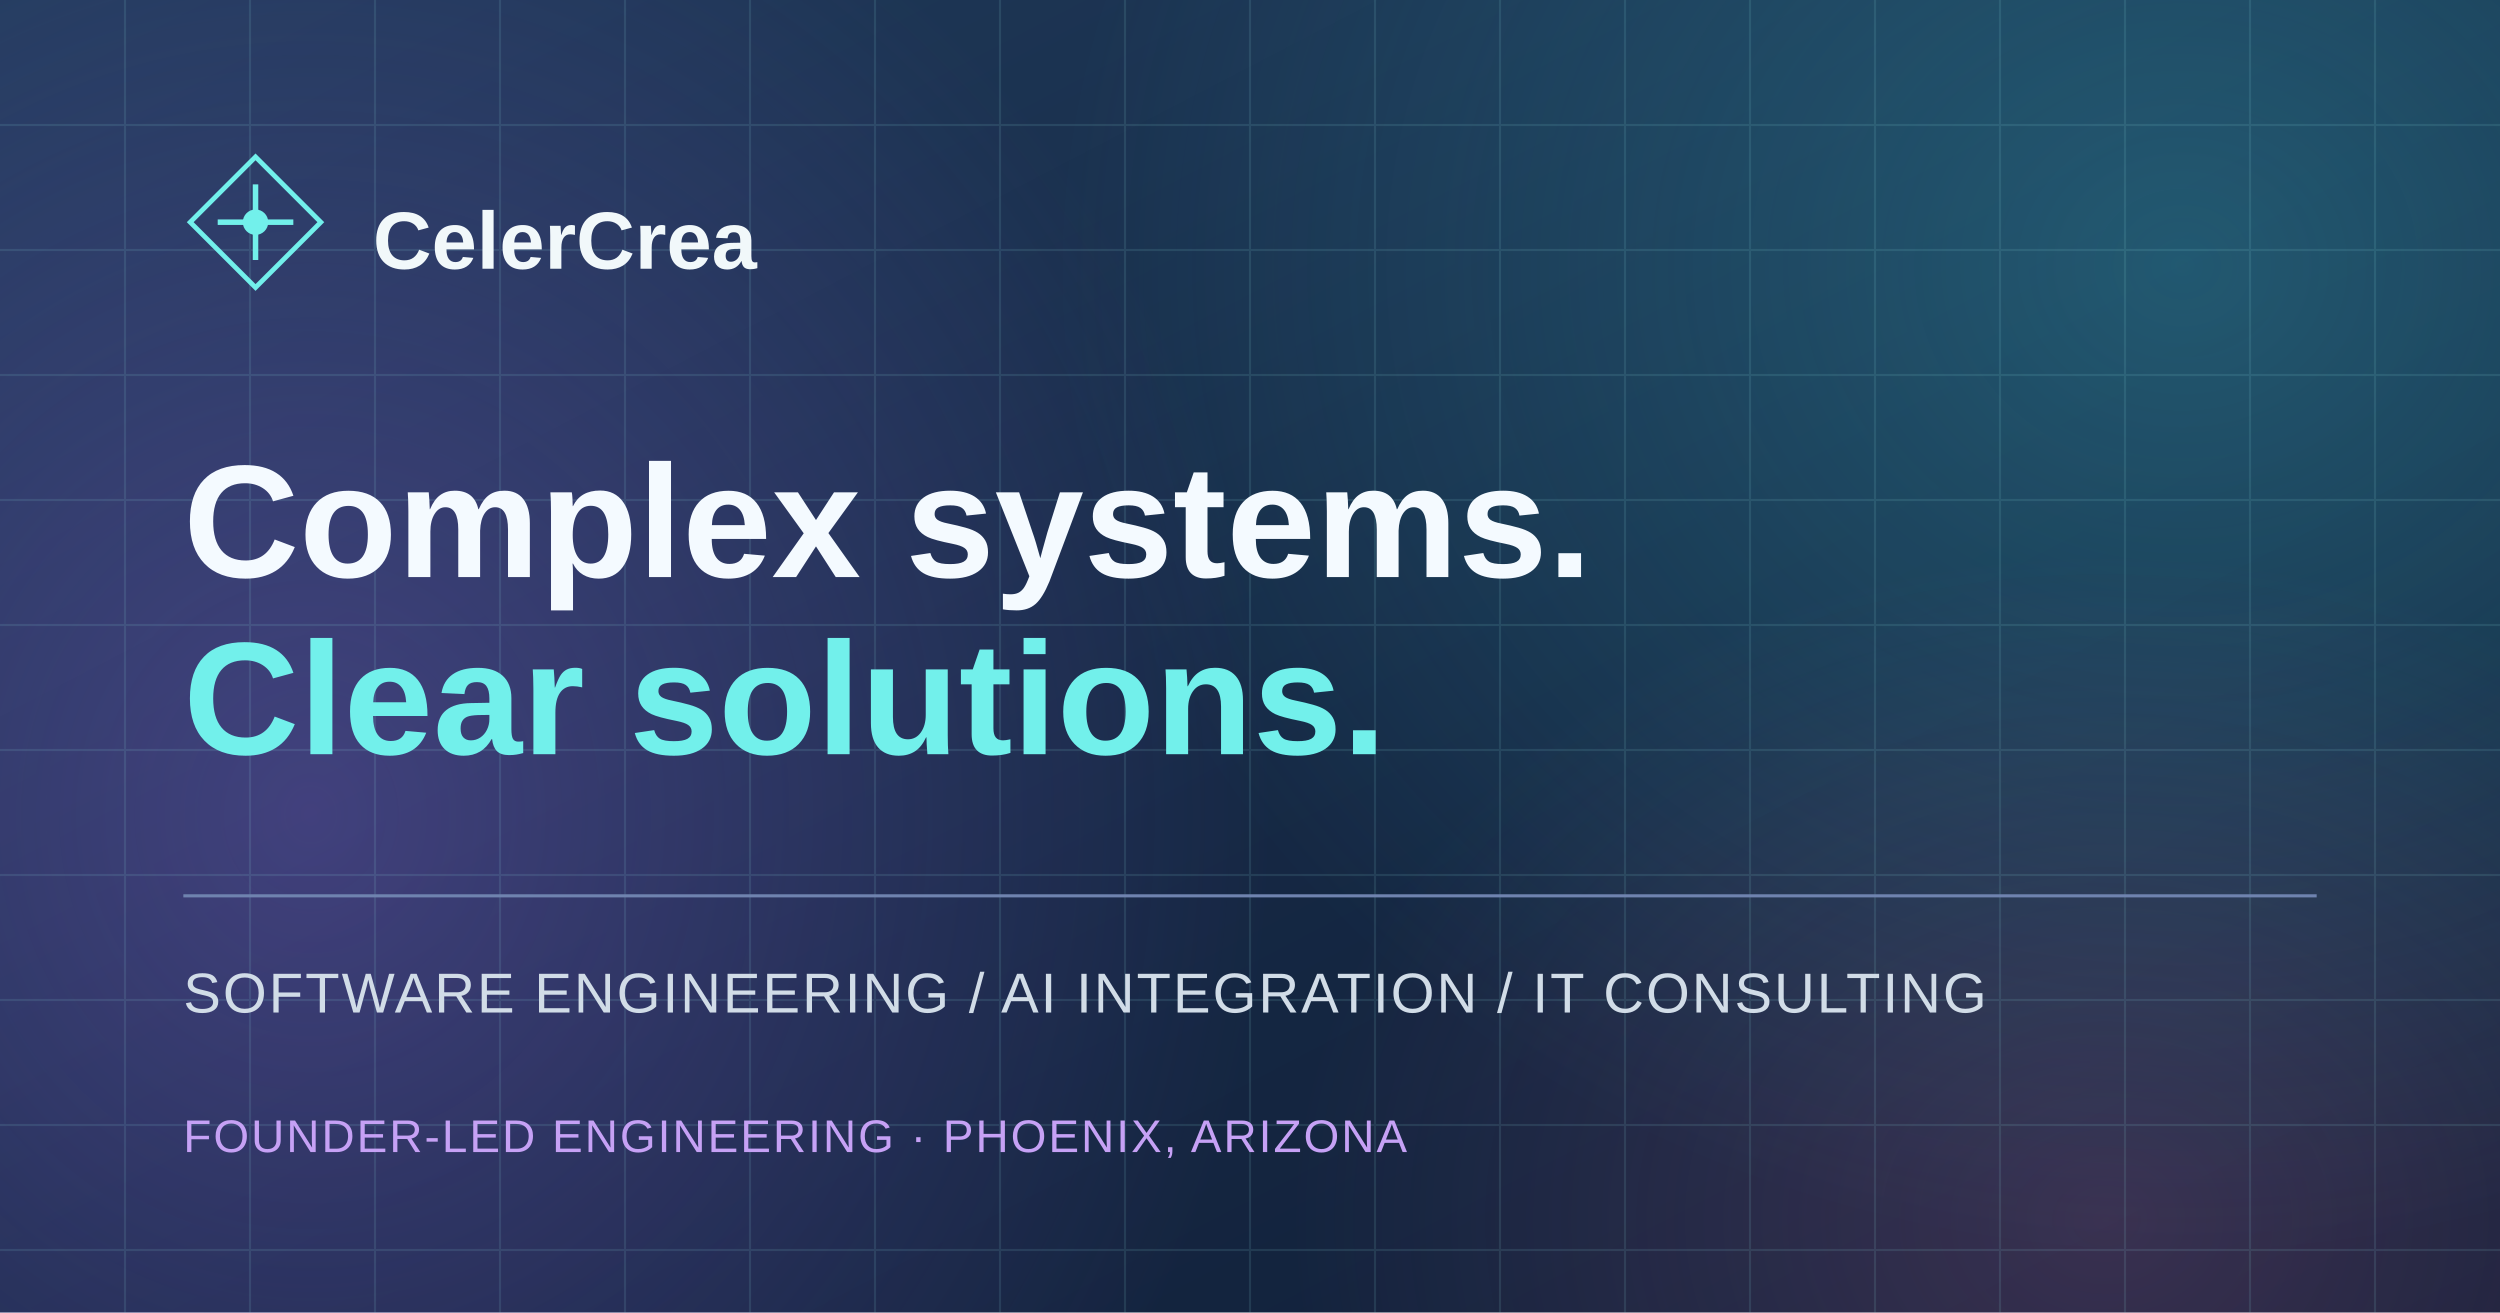
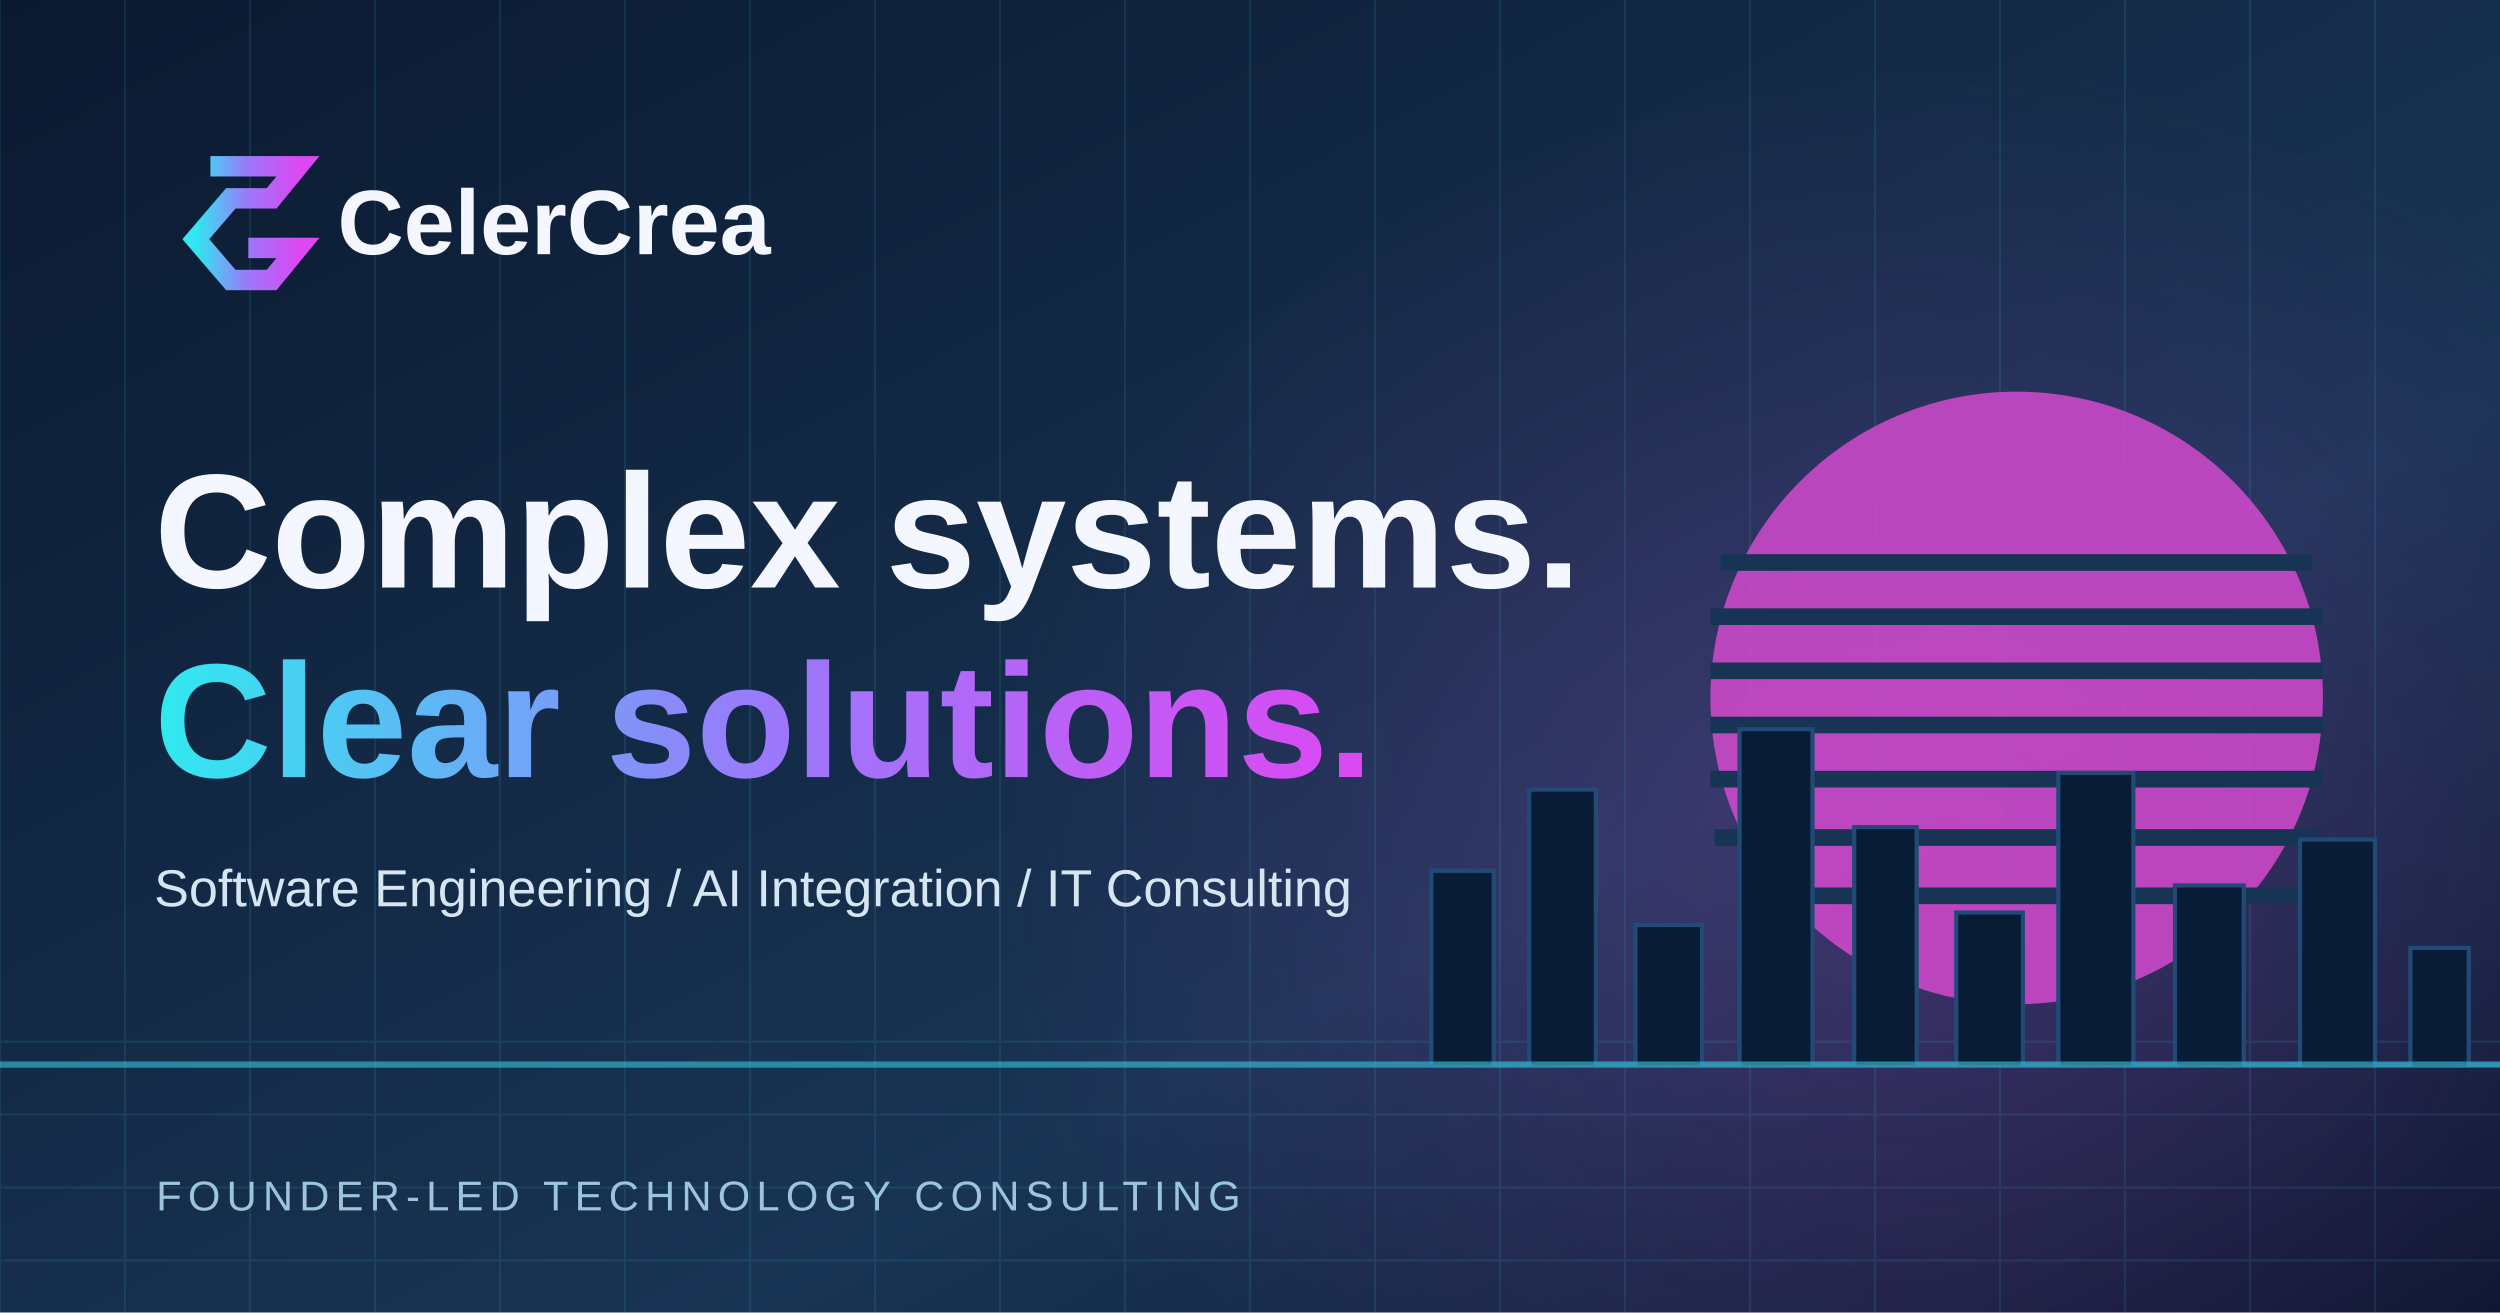
<svg xmlns="http://www.w3.org/2000/svg" viewBox="0 0 1200 630" width="1200" height="630">
  <defs>
    <linearGradient id="bg" x1="0" y1="0" x2="1" y2="1">
-       <stop stop-color="#203b5b" />
-       <stop offset=".55" stop-color="#152844" />
-       <stop offset="1" stop-color="#111e36" />
+       <stop stop-color="#0b1930" />
+       <stop offset=".65" stop-color="#183454" />
+       <stop offset="1" stop-color="#07142b" />
    </linearGradient>
-     <radialGradient id="cyan">
-       <stop stop-color="#45dbe8" stop-opacity=".27" />
-       <stop offset="1" stop-color="#45dbe8" stop-opacity="0" />
-     </radialGradient>
-     <radialGradient id="violet">
-       <stop stop-color="#a06cf0" stop-opacity=".3" />
-       <stop offset="1" stop-color="#a06cf0" stop-opacity="0" />
-     </radialGradient>
-     <radialGradient id="pink">
-       <stop stop-color="#f87fbf" stop-opacity=".17" />
-       <stop offset="1" stop-color="#f87fbf" stop-opacity="0" />
+     <linearGradient id="accent" x1="0" y1="0" x2="1" y2="0">
+       <stop stop-color="#31e8f0" />
+       <stop offset=".5" stop-color="#9a79fb" />
+       <stop offset="1" stop-color="#db49f2" />
+     </linearGradient>
+     <radialGradient id="aura">
+       <stop stop-color="#d54bde" stop-opacity=".22" />
+       <stop offset="1" stop-color="#d54bde" stop-opacity="0" />
    </radialGradient>
  </defs>
  <rect width="1200" height="630" fill="url(#bg)" />
-   <ellipse cx="1045" cy="130" rx="535" ry="470" fill="url(#cyan)" />
-   <ellipse cx="150" cy="390" rx="460" ry="500" fill="url(#violet)" />
-   <ellipse cx="1010" cy="585" rx="390" ry="320" fill="url(#pink)" />
-   <g stroke="#8ee8e9" stroke-width="1" opacity=".12">
-     <path d="M60 0V630M120 0V630M180 0V630M240 0V630M300 0V630M360 0V630M420 0V630M480 0V630M540 0V630M600 0V630M660 0V630M720 0V630M780 0V630M840 0V630M900 0V630M960 0V630M1020 0V630M1080 0V630M1140 0V630" />
-     <path d="M0 60H1200M0 120H1200M0 180H1200M0 240H1200M0 300H1200M0 360H1200M0 420H1200M0 480H1200M0 540H1200M0 600H1200" />
+   <ellipse cx="920" cy="420" rx="450" ry="390" fill="url(#aura)" />
+   <g stroke="#38c5db" opacity=".12">
+     <path d="M0 500H1200M0 535H1200M0 570H1200M0 605H1200" />
+     <path d="M0 0V630M60 0V630M120 0V630M180 0V630M240 0V630M300 0V630M360 0V630M420 0V630M480 0V630M540 0V630M600 0V630M660 0V630M720 0V630M780 0V630M840 0V630M900 0V630M960 0V630M1020 0V630M1080 0V630M1140 0V630" />
  </g>
-   <g transform="translate(88 72) scale(1.65)" fill="none" stroke="#72f0eb">
-     <path d="M21 2 40 21 21 40 2 21 21 2Z" stroke-width="1.4" />
-     <path d="M21 10v22M10 21h22" stroke-width="1.6" />
-     <circle cx="21" cy="21" r="3.2" fill="#72f0eb" />
+   <circle cx="968" cy="335" r="147" fill="#d94ad2" opacity=".82" />
+   <g stroke="#183454" stroke-width="8">
+     <path d="M826 270H1110M821 296H1115M821 322H1115M821 348H1115M821 374H1115M823 402H1114M835 430H1103" />
  </g>
-   <g font-family="Arial,Helvetica,sans-serif">
-     <text x="179" y="129" fill="#f1f8fa" font-size="39" font-weight="bold">CelerCrea</text>
-     <text x="88" y="277" fill="#f4faff" font-size="77" font-weight="bold">Complex systems.</text>
-     <text x="88" y="362" fill="#72f0eb" font-size="77" font-weight="bold">Clear solutions.</text>
-     <path d="M88 430H1112" stroke="#6f83af" stroke-width="1.5" />
-     <text x="88" y="486" fill="#d1dce7" font-size="27" letter-spacing="1">SOFTWARE ENGINEERING   /   AI INTEGRATION   /   IT CONSULTING</text>
-     <text x="88" y="553" fill="#c6a1f5" font-size="22" letter-spacing="1">FOUNDER-LED ENGINEERING · PHOENIX, ARIZONA</text>
+   <path d="M687 511V418h30v93h17V379h32v132h19V444h32v67h18V350h35v161h20V397h30v114h19V438h32v73h17V371h36v140h20V425h33v86h27V403h36v108h17V455h28v56h27V413h29v98h13" fill="#091c36" stroke="#224a77" stroke-width="2" />
+   <path d="M0 511H1200" stroke="#35c8dc" stroke-opacity=".6" stroke-width="3" />
+   <g transform="translate(73 70) scale(1.4)">
+     <path d="M20 7h30L41 18H27L15 32l12 14h14l9-11H33" fill="none" stroke="url(#accent)" stroke-width="7" />
+   </g>
+   <g font-family="Arial, Helvetica, sans-serif">
+     <text x="162" y="122" font-weight="bold" font-size="44" fill="#f4f7ff">CelerCrea</text>
+     <text x="74" y="282" font-weight="bold" font-size="78" fill="#f4f7ff">Complex systems.</text>
+     <text x="74" y="373" font-weight="bold" font-size="78" fill="url(#accent)">Clear solutions.</text>
+     <text x="74" y="435" font-size="25" fill="#d5e5f1">Software Engineering  /  AI Integration  /  IT Consulting</text>
+     <text x="75" y="581" font-size="20" fill="#9cc5dc" letter-spacing="3">FOUNDER-LED TECHNOLOGY CONSULTING</text>
  </g>
</svg>
